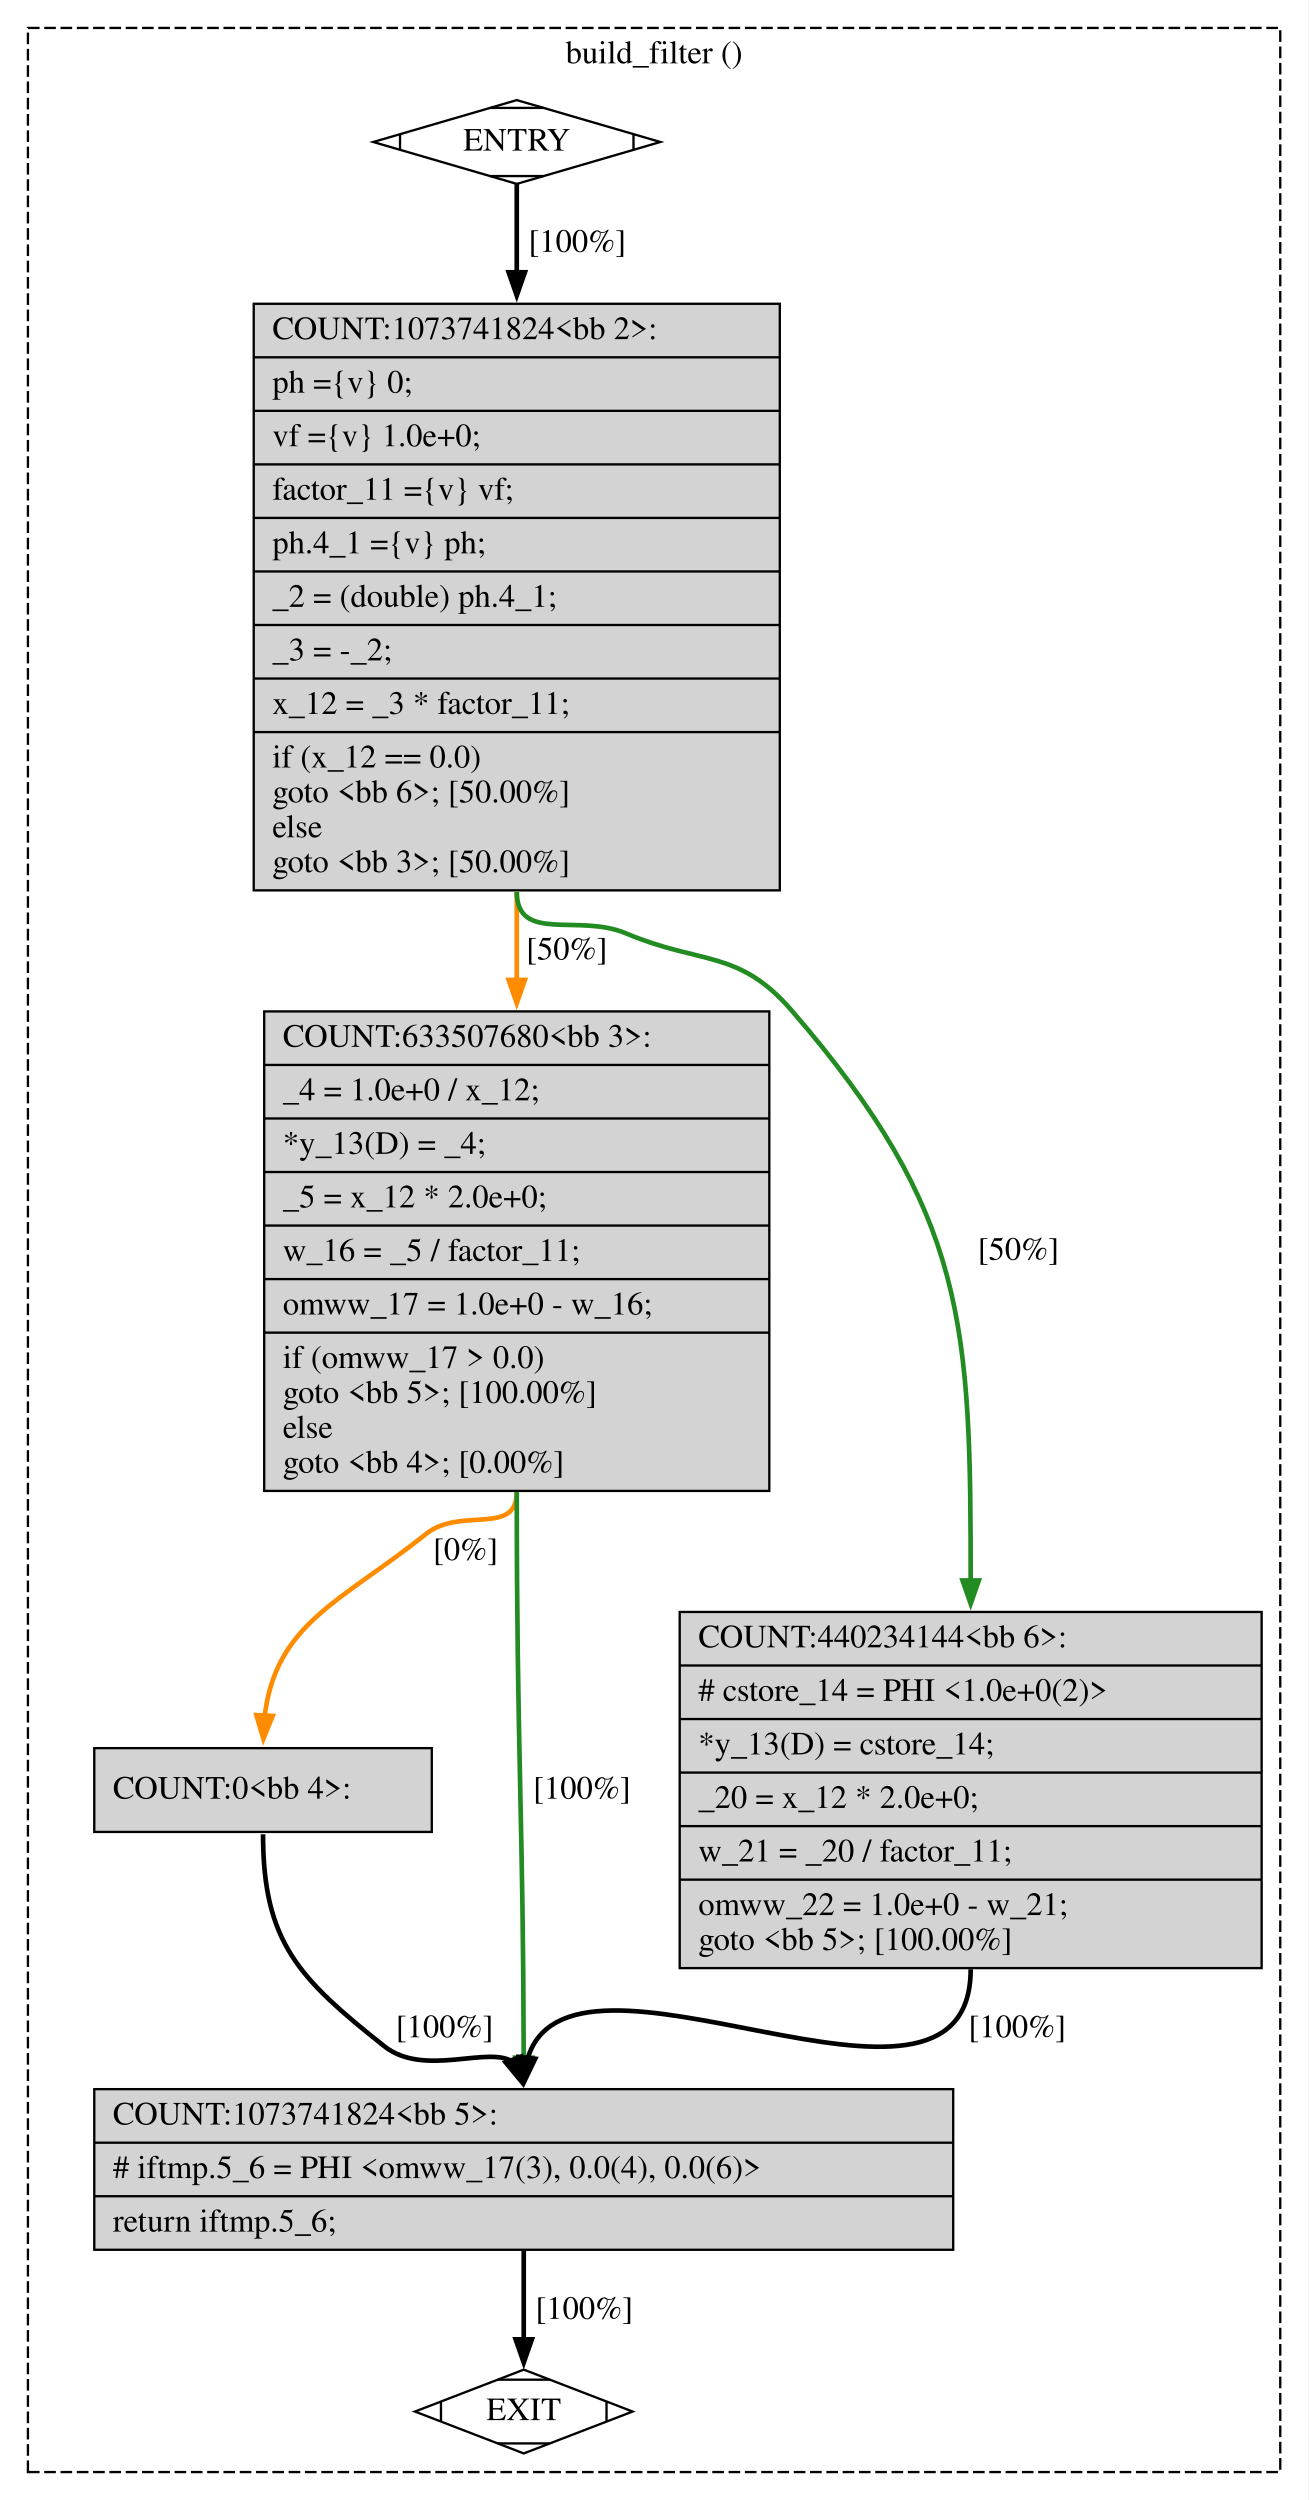
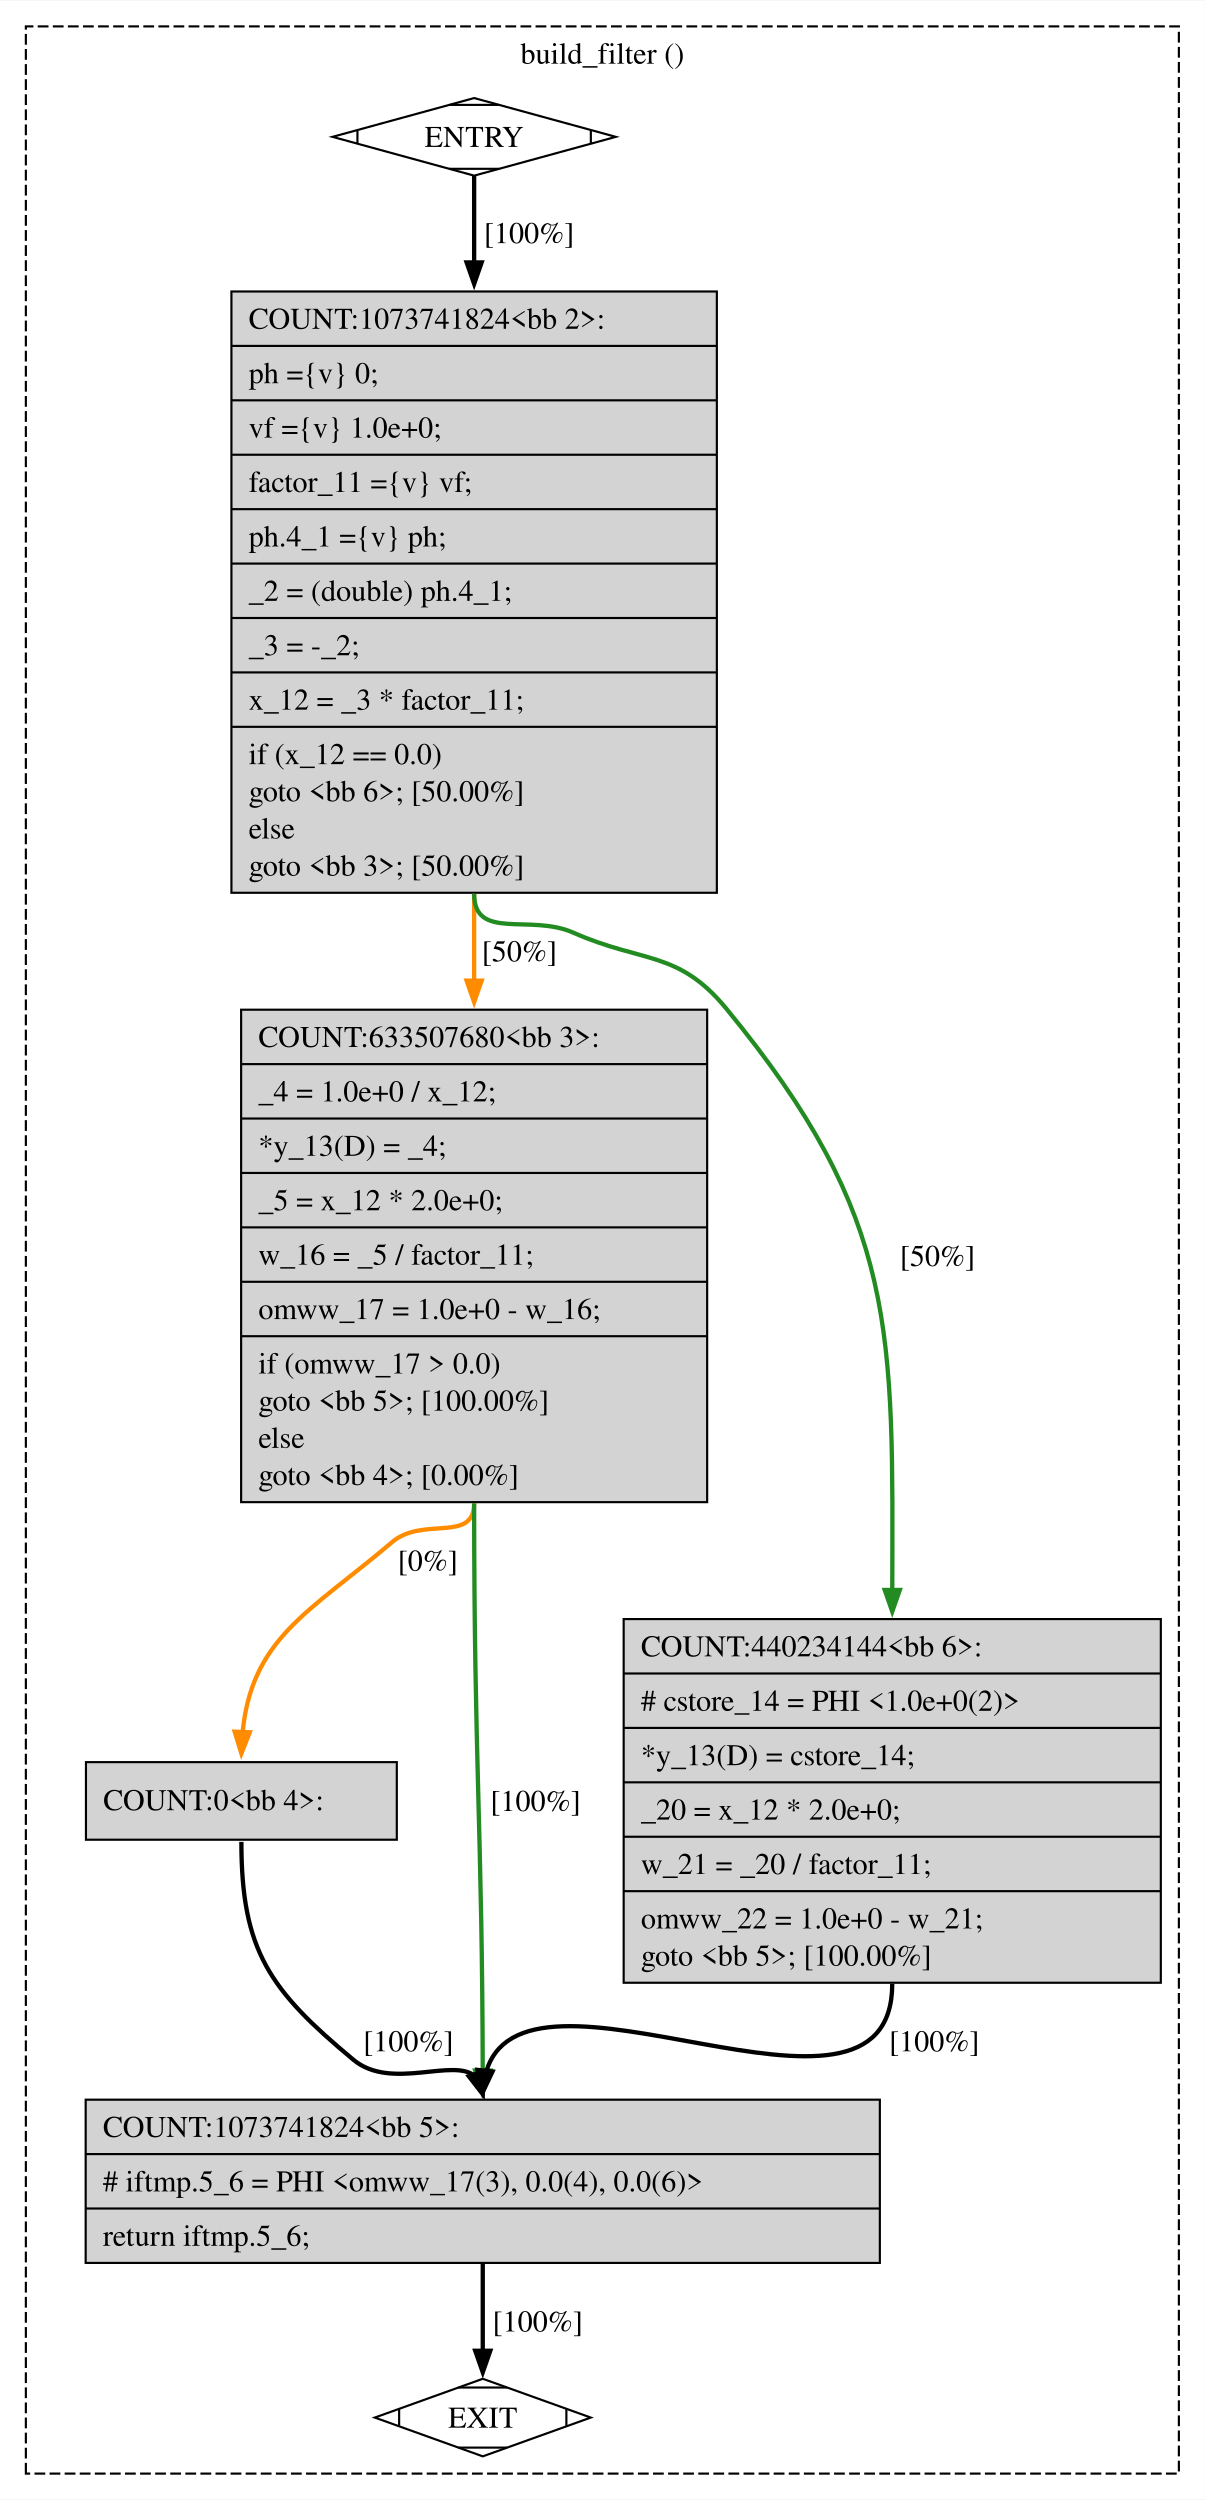
- <svg xmlns="http://www.w3.org/2000/svg" width="562pt" height="1074pt" viewBox="0.00 0.00 562.00 1074.00">
-   <g id="graph0" class="graph" transform="scale(1 1) rotate(0) translate(4 1070)">
-     <polygon fill="white" stroke="none" points="-4,4 -4,-1070 558,-1070 558,4 -4,4" />
+ <svg xmlns="http://www.w3.org/2000/svg" width="559pt" height="1160pt" viewBox="0.00 0.00 559.00 1159.50">
+   <g id="graph0" class="graph" transform="scale(1 1) rotate(0) translate(4 1155.5)">
+     <polygon fill="white" stroke="none" points="-4,4 -4,-1155.5 555,-1155.5 555,4 -4,4" />
    <g id="clust1" class="cluster">
-       <polygon fill="none" stroke="black" stroke-dasharray="5,2" points="8,-8 8,-1058 546,-1058 546,-8 8,-8" />
-       <text text-anchor="middle" x="277" y="-1042.8" font-family="Times,serif" font-size="14.00">build_filter ()</text>
+       <polygon fill="none" stroke="black" stroke-dasharray="5,2" points="8,-8 8,-1143.5 543,-1143.5 543,-8 8,-8" />
+       <text text-anchor="middle" x="275.5" y="-1126.2" font-family="Times,serif" font-size="14.00">build_filter ()</text>
    </g>
    <g id="node1" class="node">
-       <polygon fill="white" stroke="black" points="218,-1027 156.33,-1009 218,-991 279.67,-1009 218,-1027" />
-       <polyline fill="none" stroke="black" points="167.85,-1012.36 167.85,-1005.64" />
-       <polyline fill="none" stroke="black" points="206.48,-994.36 229.52,-994.36" />
-       <polyline fill="none" stroke="black" points="268.15,-1005.64 268.15,-1012.36" />
-       <polyline fill="none" stroke="black" points="229.52,-1023.64 206.48,-1023.64" />
-       <text text-anchor="middle" x="218" y="-1005.3" font-family="Times,serif" font-size="14.00">ENTRY</text>
+       <polygon fill="white" stroke="black" points="216,-1110.25 150.28,-1092.25 216,-1074.25 281.72,-1092.25 216,-1110.25" />
+       <polyline fill="none" stroke="black" points="161.85,-1095.42 161.85,-1089.08" />
+       <polyline fill="none" stroke="black" points="204.43,-1077.42 227.57,-1077.42" />
+       <polyline fill="none" stroke="black" points="270.15,-1089.08 270.15,-1095.42" />
+       <polyline fill="none" stroke="black" points="227.57,-1107.08 204.43,-1107.08" />
+       <text text-anchor="middle" x="216" y="-1087.58" font-family="Times,serif" font-size="14.00">ENTRY</text>
    </g>
    <g id="node2" class="node">
-       <polygon fill="white" stroke="black" points="221,-52 174.25,-34 221,-16 267.75,-34 221,-52" />
-       <polyline fill="none" stroke="black" points="185.44,-38.31 185.44,-29.69" />
-       <polyline fill="none" stroke="black" points="209.8,-20.31 232.2,-20.31" />
-       <polyline fill="none" stroke="black" points="256.56,-29.69 256.56,-38.31" />
-       <polyline fill="none" stroke="black" points="232.2,-47.69 209.8,-47.69" />
-       <text text-anchor="middle" x="221" y="-30.3" font-family="Times,serif" font-size="14.00">EXIT</text>
+       <polygon fill="white" stroke="black" points="220,-52 169.9,-34 220,-16 270.1,-34 220,-52" />
+       <polyline fill="none" stroke="black" points="181.2,-38.06 181.2,-29.94" />
+       <polyline fill="none" stroke="black" points="208.71,-20.06 231.29,-20.06" />
+       <polyline fill="none" stroke="black" points="258.8,-29.94 258.8,-38.06" />
+       <polyline fill="none" stroke="black" points="231.29,-47.94 208.71,-47.94" />
+       <text text-anchor="middle" x="220" y="-29.32" font-family="Times,serif" font-size="14.00">EXIT</text>
    </g>
    <g id="node3" class="node">
-       <polygon fill="lightgrey" stroke="black" points="105,-687.5 105,-939.5 331,-939.5 331,-687.5 105,-687.5" />
-       <text text-anchor="start" x="113" y="-924.3" font-family="Times,serif" font-size="14.00">COUNT:1073741824&lt;bb 2&gt;:</text>
-       <polyline fill="none" stroke="black" points="105,-916.5 331,-916.5" />
-       <text text-anchor="start" x="113" y="-901.3" font-family="Times,serif" font-size="14.00">ph ={v} 0;</text>
-       <polyline fill="none" stroke="black" points="105,-893.5 331,-893.5" />
-       <text text-anchor="start" x="113" y="-878.3" font-family="Times,serif" font-size="14.00">vf ={v} 1.0e+0;</text>
-       <polyline fill="none" stroke="black" points="105,-870.5 331,-870.5" />
-       <text text-anchor="start" x="113" y="-855.3" font-family="Times,serif" font-size="14.00">factor_11 ={v} vf;</text>
-       <polyline fill="none" stroke="black" points="105,-847.5 331,-847.5" />
-       <text text-anchor="start" x="113" y="-832.3" font-family="Times,serif" font-size="14.00">ph.4_1 ={v} ph;</text>
-       <polyline fill="none" stroke="black" points="105,-824.5 331,-824.5" />
-       <text text-anchor="start" x="113" y="-809.3" font-family="Times,serif" font-size="14.00">_2 = (double) ph.4_1;</text>
-       <polyline fill="none" stroke="black" points="105,-801.5 331,-801.5" />
-       <text text-anchor="start" x="113" y="-786.3" font-family="Times,serif" font-size="14.00">_3 = -_2;</text>
-       <polyline fill="none" stroke="black" points="105,-778.5 331,-778.5" />
-       <text text-anchor="start" x="113" y="-763.3" font-family="Times,serif" font-size="14.00">x_12 = _3 * factor_11;</text>
-       <polyline fill="none" stroke="black" points="105,-755.5 331,-755.5" />
-       <text text-anchor="start" x="113" y="-740.3" font-family="Times,serif" font-size="14.00">if (x_12 == 0.0)</text>
-       <text text-anchor="start" x="113" y="-725.3" font-family="Times,serif" font-size="14.00">  goto &lt;bb 6&gt;; [50.00%]</text>
-       <text text-anchor="start" x="113" y="-710.3" font-family="Times,serif" font-size="14.00">else</text>
-       <text text-anchor="start" x="113" y="-695.3" font-family="Times,serif" font-size="14.00">  goto &lt;bb 3&gt;; [50.00%]</text>
+       <polygon fill="lightgrey" stroke="black" points="103.38,-741.5 103.38,-1020.5 328.62,-1020.5 328.62,-741.5 103.38,-741.5" />
+       <text text-anchor="start" x="111.38" y="-1003.2" font-family="Times,serif" font-size="14.00">COUNT:1073741824&lt;bb 2&gt;:</text>
+       <polyline fill="none" stroke="black" points="103.38,-995.25 328.62,-995.25" />
+       <text text-anchor="start" x="111.38" y="-977.95" font-family="Times,serif" font-size="14.00">ph ={v} 0;</text>
+       <polyline fill="none" stroke="black" points="103.38,-970 328.62,-970" />
+       <text text-anchor="start" x="111.38" y="-952.7" font-family="Times,serif" font-size="14.00">vf ={v} 1.0e+0;</text>
+       <polyline fill="none" stroke="black" points="103.38,-944.75 328.62,-944.75" />
+       <text text-anchor="start" x="111.38" y="-927.45" font-family="Times,serif" font-size="14.00">factor_11 ={v} vf;</text>
+       <polyline fill="none" stroke="black" points="103.38,-919.5 328.62,-919.5" />
+       <text text-anchor="start" x="111.38" y="-902.2" font-family="Times,serif" font-size="14.00">ph.4_1 ={v} ph;</text>
+       <polyline fill="none" stroke="black" points="103.38,-894.25 328.62,-894.25" />
+       <text text-anchor="start" x="111.38" y="-876.95" font-family="Times,serif" font-size="14.00">_2 = (double) ph.4_1;</text>
+       <polyline fill="none" stroke="black" points="103.38,-869 328.62,-869" />
+       <text text-anchor="start" x="111.38" y="-851.7" font-family="Times,serif" font-size="14.00">_3 = -_2;</text>
+       <polyline fill="none" stroke="black" points="103.38,-843.75 328.62,-843.75" />
+       <text text-anchor="start" x="111.38" y="-826.45" font-family="Times,serif" font-size="14.00">x_12 = _3 * factor_11;</text>
+       <polyline fill="none" stroke="black" points="103.38,-818.5 328.62,-818.5" />
+       <text text-anchor="start" x="111.38" y="-801.2" font-family="Times,serif" font-size="14.00">if (x_12 == 0.0)</text>
+       <text text-anchor="start" x="111.38" y="-783.95" font-family="Times,serif" font-size="14.00">  goto &lt;bb 6&gt;; [50.00%]</text>
+       <text text-anchor="start" x="111.38" y="-766.7" font-family="Times,serif" font-size="14.00">else</text>
+       <text text-anchor="start" x="111.38" y="-749.45" font-family="Times,serif" font-size="14.00">  goto &lt;bb 3&gt;; [50.00%]</text>
    </g>
    <g id="edge1" class="edge">
-       <path fill="none" stroke="black" stroke-width="2" d="M218,-991C218,-972.58 218,-965.39 218,-951.18" />
-       <polygon fill="black" stroke="black" stroke-width="2" points="221.5,-953.03 218,-943.03 214.5,-953.03 221.5,-953.03" />
-       <text text-anchor="middle" x="244" y="-961.8" font-family="Times,serif" font-size="14.00">[100%]</text>
+       <path fill="none" stroke="black" stroke-width="2" d="M216,-1074.25C216,-1054.65 216,-1047.22 216,-1031.81" />
+       <polygon fill="black" stroke="black" stroke-width="2" points="219.5,-1034 216,-1024 212.5,-1034 219.5,-1034" />
+       <text text-anchor="middle" x="241.5" y="-1042.95" font-family="Times,serif" font-size="14.00">[100%]</text>
    </g>
    <g id="node4" class="node">
-       <polygon fill="lightgrey" stroke="black" points="109.5,-429.5 109.5,-635.5 326.5,-635.5 326.5,-429.5 109.5,-429.5" />
-       <text text-anchor="start" x="117.5" y="-620.3" font-family="Times,serif" font-size="14.00">COUNT:633507680&lt;bb 3&gt;:</text>
-       <polyline fill="none" stroke="black" points="109.5,-612.5 326.5,-612.5" />
-       <text text-anchor="start" x="117.5" y="-597.3" font-family="Times,serif" font-size="14.00">_4 = 1.0e+0 / x_12;</text>
-       <polyline fill="none" stroke="black" points="109.5,-589.5 326.5,-589.5" />
-       <text text-anchor="start" x="117.5" y="-574.3" font-family="Times,serif" font-size="14.00">*y_13(D) = _4;</text>
-       <polyline fill="none" stroke="black" points="109.5,-566.5 326.5,-566.5" />
-       <text text-anchor="start" x="117.5" y="-551.3" font-family="Times,serif" font-size="14.00">_5 = x_12 * 2.0e+0;</text>
-       <polyline fill="none" stroke="black" points="109.5,-543.5 326.5,-543.5" />
-       <text text-anchor="start" x="117.5" y="-528.3" font-family="Times,serif" font-size="14.00">w_16 = _5 / factor_11;</text>
-       <polyline fill="none" stroke="black" points="109.5,-520.5 326.5,-520.5" />
-       <text text-anchor="start" x="117.5" y="-505.3" font-family="Times,serif" font-size="14.00">omww_17 = 1.0e+0 - w_16;</text>
-       <polyline fill="none" stroke="black" points="109.5,-497.5 326.5,-497.5" />
-       <text text-anchor="start" x="117.5" y="-482.3" font-family="Times,serif" font-size="14.00">if (omww_17 &gt; 0.0)</text>
-       <text text-anchor="start" x="117.5" y="-467.3" font-family="Times,serif" font-size="14.00">  goto &lt;bb 5&gt;; [100.00%]</text>
-       <text text-anchor="start" x="117.5" y="-452.3" font-family="Times,serif" font-size="14.00">else</text>
-       <text text-anchor="start" x="117.5" y="-437.3" font-family="Times,serif" font-size="14.00">  goto &lt;bb 4&gt;; [0.00%]</text>
+       <polygon fill="lightgrey" stroke="black" points="107.88,-458.75 107.88,-687.25 324.12,-687.25 324.12,-458.75 107.88,-458.75" />
+       <text text-anchor="start" x="115.88" y="-669.95" font-family="Times,serif" font-size="14.00">COUNT:633507680&lt;bb 3&gt;:</text>
+       <polyline fill="none" stroke="black" points="107.88,-662 324.12,-662" />
+       <text text-anchor="start" x="115.88" y="-644.7" font-family="Times,serif" font-size="14.00">_4 = 1.0e+0 / x_12;</text>
+       <polyline fill="none" stroke="black" points="107.88,-636.75 324.12,-636.75" />
+       <text text-anchor="start" x="115.88" y="-619.45" font-family="Times,serif" font-size="14.00">*y_13(D) = _4;</text>
+       <polyline fill="none" stroke="black" points="107.88,-611.5 324.12,-611.5" />
+       <text text-anchor="start" x="115.88" y="-594.2" font-family="Times,serif" font-size="14.00">_5 = x_12 * 2.0e+0;</text>
+       <polyline fill="none" stroke="black" points="107.88,-586.25 324.12,-586.25" />
+       <text text-anchor="start" x="115.88" y="-568.95" font-family="Times,serif" font-size="14.00">w_16 = _5 / factor_11;</text>
+       <polyline fill="none" stroke="black" points="107.88,-561 324.12,-561" />
+       <text text-anchor="start" x="115.88" y="-543.7" font-family="Times,serif" font-size="14.00">omww_17 = 1.0e+0 - w_16;</text>
+       <polyline fill="none" stroke="black" points="107.88,-535.75 324.12,-535.75" />
+       <text text-anchor="start" x="115.88" y="-518.45" font-family="Times,serif" font-size="14.00">if (omww_17 &gt; 0.0)</text>
+       <text text-anchor="start" x="115.88" y="-501.2" font-family="Times,serif" font-size="14.00">  goto &lt;bb 5&gt;; [100.00%]</text>
+       <text text-anchor="start" x="115.88" y="-483.95" font-family="Times,serif" font-size="14.00">else</text>
+       <text text-anchor="start" x="115.88" y="-466.7" font-family="Times,serif" font-size="14.00">  goto &lt;bb 4&gt;; [0.00%]</text>
    </g>
    <g id="edge3" class="edge">
-       <path fill="none" stroke="darkorange" stroke-width="2" d="M218,-687C218,-668.58 218,-661.39 218,-647.18" />
-       <polygon fill="darkorange" stroke="darkorange" stroke-width="2" points="221.5,-649.03 218,-639.03 214.5,-649.03 221.5,-649.03" />
-       <text text-anchor="middle" x="239.5" y="-657.8" font-family="Times,serif" font-size="14.00">[50%]</text>
+       <path fill="none" stroke="darkorange" stroke-width="2" d="M216,-741C216,-721.4 216,-713.97 216,-698.56" />
+       <polygon fill="darkorange" stroke="darkorange" stroke-width="2" points="219.5,-700.75 216,-690.75 212.5,-700.75 219.5,-700.75" />
+       <text text-anchor="middle" x="237" y="-709.7" font-family="Times,serif" font-size="14.00">[50%]</text>
    </g>
    <g id="node7" class="node">
-       <polygon fill="lightgrey" stroke="black" points="288,-224.5 288,-377.5 538,-377.5 538,-224.5 288,-224.5" />
-       <text text-anchor="start" x="296" y="-362.3" font-family="Times,serif" font-size="14.00">COUNT:440234144&lt;bb 6&gt;:</text>
-       <polyline fill="none" stroke="black" points="288,-354.5 538,-354.5" />
-       <text text-anchor="start" x="296" y="-339.3" font-family="Times,serif" font-size="14.00"># cstore_14 = PHI &lt;1.0e+0(2)&gt;</text>
-       <polyline fill="none" stroke="black" points="288,-331.5 538,-331.5" />
-       <text text-anchor="start" x="296" y="-316.3" font-family="Times,serif" font-size="14.00">*y_13(D) = cstore_14;</text>
-       <polyline fill="none" stroke="black" points="288,-308.5 538,-308.5" />
-       <text text-anchor="start" x="296" y="-293.3" font-family="Times,serif" font-size="14.00">_20 = x_12 * 2.0e+0;</text>
-       <polyline fill="none" stroke="black" points="288,-285.5 538,-285.5" />
-       <text text-anchor="start" x="296" y="-270.3" font-family="Times,serif" font-size="14.00">w_21 = _20 / factor_11;</text>
-       <polyline fill="none" stroke="black" points="288,-262.5 538,-262.5" />
-       <text text-anchor="start" x="296" y="-247.3" font-family="Times,serif" font-size="14.00">omww_22 = 1.0e+0 - w_21;</text>
-       <text text-anchor="start" x="296" y="-232.3" font-family="Times,serif" font-size="14.00">goto &lt;bb 5&gt;; [100.00%]</text>
+       <polygon fill="lightgrey" stroke="black" points="285.38,-235.75 285.38,-404.5 534.62,-404.5 534.62,-235.75 285.38,-235.75" />
+       <text text-anchor="start" x="293.38" y="-387.2" font-family="Times,serif" font-size="14.00">COUNT:440234144&lt;bb 6&gt;:</text>
+       <polyline fill="none" stroke="black" points="285.38,-379.25 534.62,-379.25" />
+       <text text-anchor="start" x="293.38" y="-361.95" font-family="Times,serif" font-size="14.00"># cstore_14 = PHI &lt;1.0e+0(2)&gt;</text>
+       <polyline fill="none" stroke="black" points="285.38,-354 534.62,-354" />
+       <text text-anchor="start" x="293.38" y="-336.7" font-family="Times,serif" font-size="14.00">*y_13(D) = cstore_14;</text>
+       <polyline fill="none" stroke="black" points="285.38,-328.75 534.62,-328.75" />
+       <text text-anchor="start" x="293.38" y="-311.45" font-family="Times,serif" font-size="14.00">_20 = x_12 * 2.0e+0;</text>
+       <polyline fill="none" stroke="black" points="285.38,-303.5 534.62,-303.5" />
+       <text text-anchor="start" x="293.38" y="-286.2" font-family="Times,serif" font-size="14.00">w_21 = _20 / factor_11;</text>
+       <polyline fill="none" stroke="black" points="285.38,-278.25 534.62,-278.25" />
+       <text text-anchor="start" x="293.38" y="-260.95" font-family="Times,serif" font-size="14.00">omww_22 = 1.0e+0 - w_21;</text>
+       <text text-anchor="start" x="293.38" y="-243.7" font-family="Times,serif" font-size="14.00">goto &lt;bb 5&gt;; [100.00%]</text>
    </g>
    <g id="edge2" class="edge">
-       <path fill="none" stroke="forestgreen" stroke-width="2" d="M218,-687C218,-664.63 244.4,-677.72 265,-669 297.04,-655.44 313.24,-662.32 336,-636 411.74,-548.39 413,-500.79 413,-389.35" />
-       <polygon fill="forestgreen" stroke="forestgreen" stroke-width="2" points="416.5,-391.03 413,-381.03 409.5,-391.03 416.5,-391.03" />
-       <text text-anchor="middle" x="433.5" y="-528.8" font-family="Times,serif" font-size="14.00">[50%]</text>
+       <path fill="none" stroke="forestgreen" stroke-width="2" d="M216,-741C216,-719.05 241.93,-731.89 262,-723 294.21,-708.73 310.63,-714.97 333,-687.75 413.35,-589.98 410.25,-538.22 410.01,-415.88" />
+       <polygon fill="forestgreen" stroke="forestgreen" stroke-width="2" points="413.51,-418 410,-408 406.51,-418 413.51,-418" />
+       <text text-anchor="middle" x="431" y="-568.33" font-family="Times,serif" font-size="14.00">[50%]</text>
    </g>
    <g id="node5" class="node">
-       <polygon fill="lightgrey" stroke="black" points="36.5,-283 36.5,-319 181.5,-319 181.5,-283 36.5,-283" />
-       <text text-anchor="start" x="44.5" y="-297.3" font-family="Times,serif" font-size="14.00">COUNT:0&lt;bb 4&gt;:</text>
+       <polygon fill="lightgrey" stroke="black" points="35.88,-302.12 35.88,-338.12 180.12,-338.12 180.12,-302.12 35.88,-302.12" />
+       <text text-anchor="start" x="43.88" y="-315.82" font-family="Times,serif" font-size="14.00">COUNT:0&lt;bb 4&gt;:</text>
    </g>
    <g id="edge5" class="edge">
-       <path fill="none" stroke="darkorange" stroke-width="2" d="M218,-429C218,-409.91 193.92,-422.91 179,-411 142.32,-381.71 113.89,-372.48 109.57,-331.47" />
-       <polygon fill="darkorange" stroke="darkorange" stroke-width="2" points="113.14,-332.84 109.15,-323.02 106.15,-333.18 113.14,-332.84" />
-       <text text-anchor="middle" x="196" y="-399.8" font-family="Times,serif" font-size="14.00">[0%]</text>
+       <path fill="none" stroke="darkorange" stroke-width="2" d="M216,-458.25C216,-439.56 192.25,-452.34 178,-440.25 139.26,-407.36 112.05,-395.47 108.41,-350.03" />
+       <polygon fill="darkorange" stroke="darkorange" stroke-width="2" points="111.88,-351.98 108,-342.12 104.88,-352.25 111.88,-351.98" />
+       <text text-anchor="middle" x="194.5" y="-426.95" font-family="Times,serif" font-size="14.00">[0%]</text>
    </g>
    <g id="node6" class="node">
-       <polygon fill="lightgrey" stroke="black" points="36.5,-103.5 36.5,-172.5 405.5,-172.5 405.5,-103.5 36.5,-103.5" />
-       <text text-anchor="start" x="44.5" y="-157.3" font-family="Times,serif" font-size="14.00">COUNT:1073741824&lt;bb 5&gt;:</text>
-       <polyline fill="none" stroke="black" points="36.5,-149.5 405.5,-149.5" />
-       <text text-anchor="start" x="44.5" y="-134.3" font-family="Times,serif" font-size="14.00"># iftmp.5_6 = PHI &lt;omww_17(3), 0.0(4), 0.0(6)&gt;</text>
-       <polyline fill="none" stroke="black" points="36.5,-126.5 405.5,-126.5" />
-       <text text-anchor="start" x="44.5" y="-111.3" font-family="Times,serif" font-size="14.00">return iftmp.5_6;</text>
+       <polygon fill="lightgrey" stroke="black" points="35.75,-105.75 35.75,-181.5 404.25,-181.5 404.25,-105.75 35.75,-105.75" />
+       <text text-anchor="start" x="43.75" y="-164.2" font-family="Times,serif" font-size="14.00">COUNT:1073741824&lt;bb 5&gt;:</text>
+       <polyline fill="none" stroke="black" points="35.75,-156.25 404.25,-156.25" />
+       <text text-anchor="start" x="43.75" y="-138.95" font-family="Times,serif" font-size="14.00"># iftmp.5_6 = PHI &lt;omww_17(3), 0.0(4), 0.0(6)&gt;</text>
+       <polyline fill="none" stroke="black" points="35.75,-131 404.25,-131" />
+       <text text-anchor="start" x="43.75" y="-113.7" font-family="Times,serif" font-size="14.00">return iftmp.5_6;</text>
    </g>
    <g id="edge4" class="edge">
-       <path fill="none" stroke="forestgreen" stroke-width="2" d="M218,-429C218,-319.1 220.8,-288.83 220.99,-184.38" />
-       <polygon fill="forestgreen" stroke="forestgreen" stroke-width="2" points="224.49,-186.03 221,-176.03 217.49,-186.02 224.49,-186.03" />
-       <text text-anchor="middle" x="246" y="-297.3" font-family="Times,serif" font-size="14.00">[100%]</text>
+       <path fill="none" stroke="forestgreen" stroke-width="2" d="M216,-458.25C216,-339.18 219.76,-306.73 219.99,-192.9" />
+       <polygon fill="forestgreen" stroke="forestgreen" stroke-width="2" points="223.49,-195 220,-185 216.49,-195 223.49,-195" />
+       <text text-anchor="middle" x="244.5" y="-315.45" font-family="Times,serif" font-size="14.00">[100%]</text>
    </g>
    <g id="edge6" class="edge">
-       <path fill="none" stroke="black" stroke-width="2" d="M109,-282C109,-235.42 124.53,-219.98 161,-191 178.54,-177.06 206.7,-191.93 217.03,-183.76" />
-       <polygon fill="black" stroke="black" stroke-width="2" points="219.78,-186.43 219.95,-175.84 213.21,-184.01 219.78,-186.43" />
-       <text text-anchor="middle" x="187" y="-194.8" font-family="Times,serif" font-size="14.00">[100%]</text>
+       <path fill="none" stroke="black" stroke-width="2" d="M108,-301.12C108,-250.59 121.14,-232.31 160,-200 177.56,-185.4 206.69,-201.37 216.59,-192.22" />
+       <polygon fill="black" stroke="black" stroke-width="2" points="220.15,-194.59 220,-184 213.51,-192.38 220.15,-194.59" />
+       <text text-anchor="middle" x="185.5" y="-203.95" font-family="Times,serif" font-size="14.00">[100%]</text>
    </g>
    <g id="edge7" class="edge">
-       <path fill="none" stroke="black" stroke-width="2" d="M221,-103C221,-84.58 221,-77.39 221,-63.18" />
-       <polygon fill="black" stroke="black" stroke-width="2" points="224.5,-65.03 221,-55.03 217.5,-65.03 224.5,-65.03" />
-       <text text-anchor="middle" x="247" y="-73.8" font-family="Times,serif" font-size="14.00">[100%]</text>
+       <path fill="none" stroke="black" stroke-width="2" d="M220,-105.25C220,-85.65 220,-78.22 220,-62.81" />
+       <polygon fill="black" stroke="black" stroke-width="2" points="223.5,-65 220,-55 216.5,-65 223.5,-65" />
+       <text text-anchor="middle" x="245.5" y="-73.95" font-family="Times,serif" font-size="14.00">[100%]</text>
    </g>
    <g id="edge8" class="edge">
-       <path fill="none" stroke="black" stroke-width="2" d="M413,-224C413,-139.85 238.58,-249.99 222.23,-184.05" />
-       <polygon fill="black" stroke="black" stroke-width="2" points="225.92,-185.56 221.33,-176.01 218.96,-186.33 225.92,-185.56" />
-       <text text-anchor="middle" x="433" y="-194.8" font-family="Times,serif" font-size="14.00">[100%]</text>
+       <path fill="none" stroke="black" stroke-width="2" d="M410,-235.25C410,-151.49 236.69,-259.15 221.12,-192.59" />
+       <polygon fill="black" stroke="black" stroke-width="2" points="224.53,-194.58 220,-185 217.57,-195.31 224.53,-194.58" />
+       <text text-anchor="middle" x="429.5" y="-203.95" font-family="Times,serif" font-size="14.00">[100%]</text>
    </g>
  </g>
</svg>
